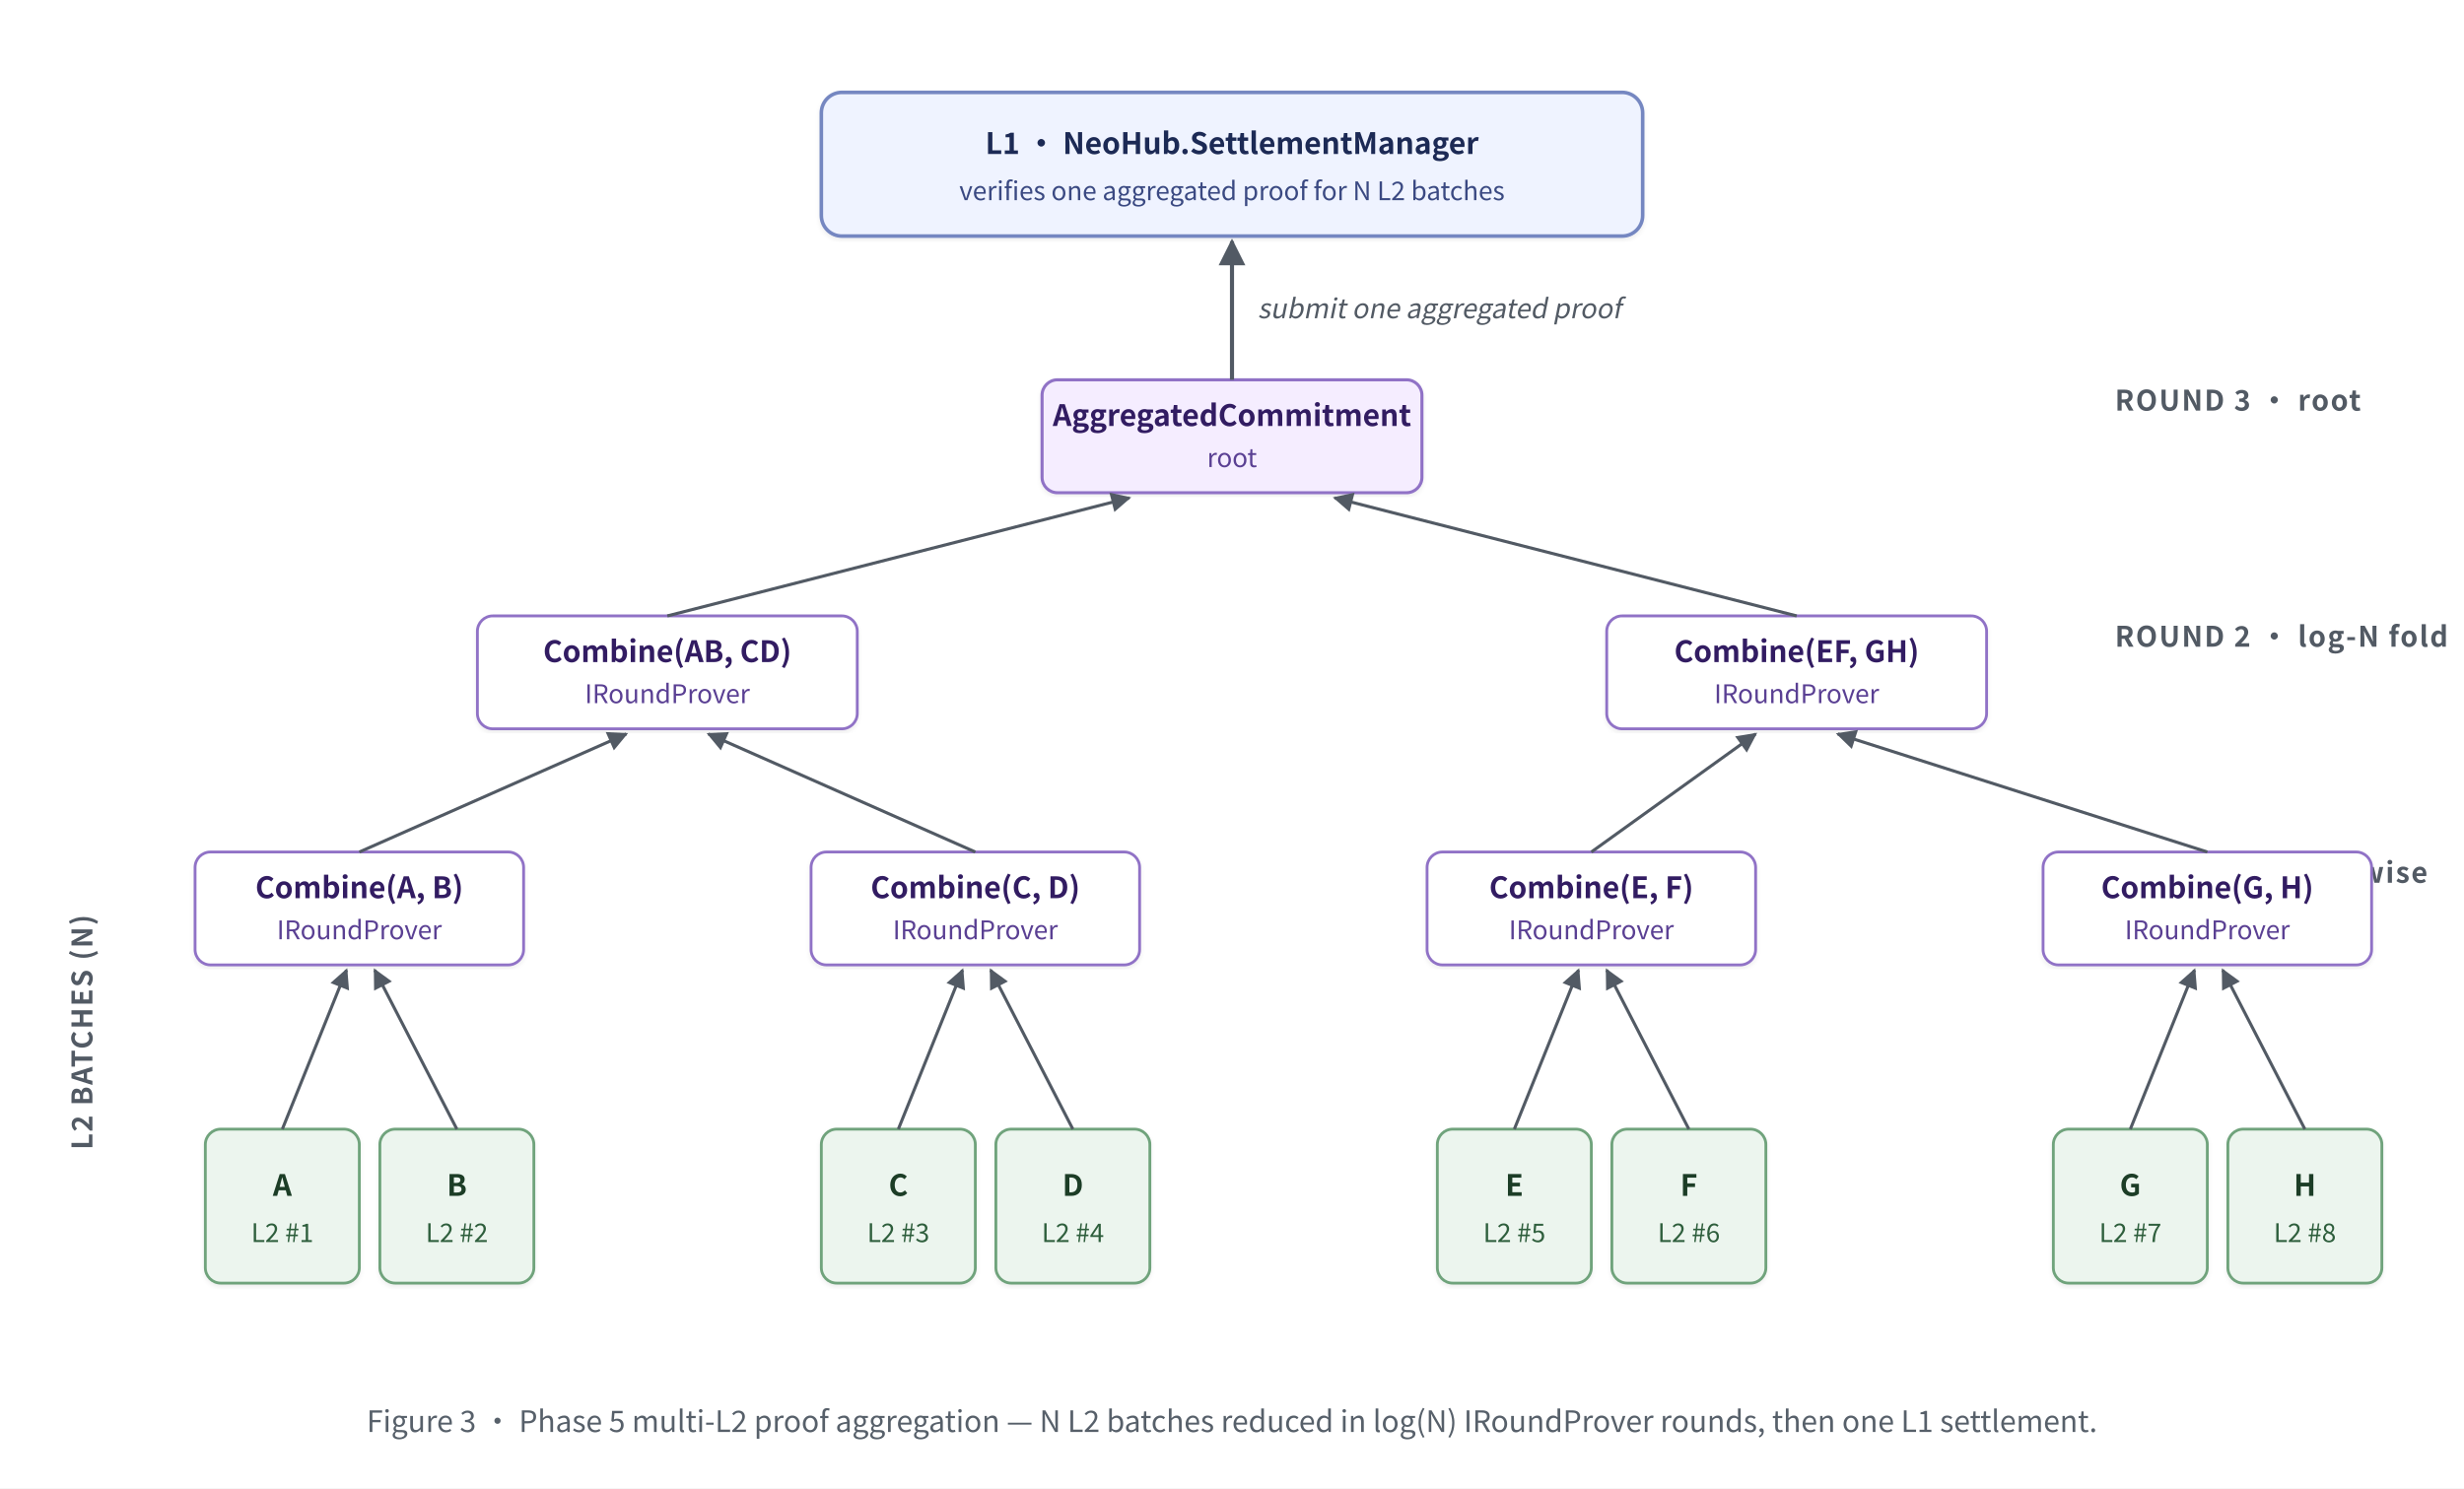
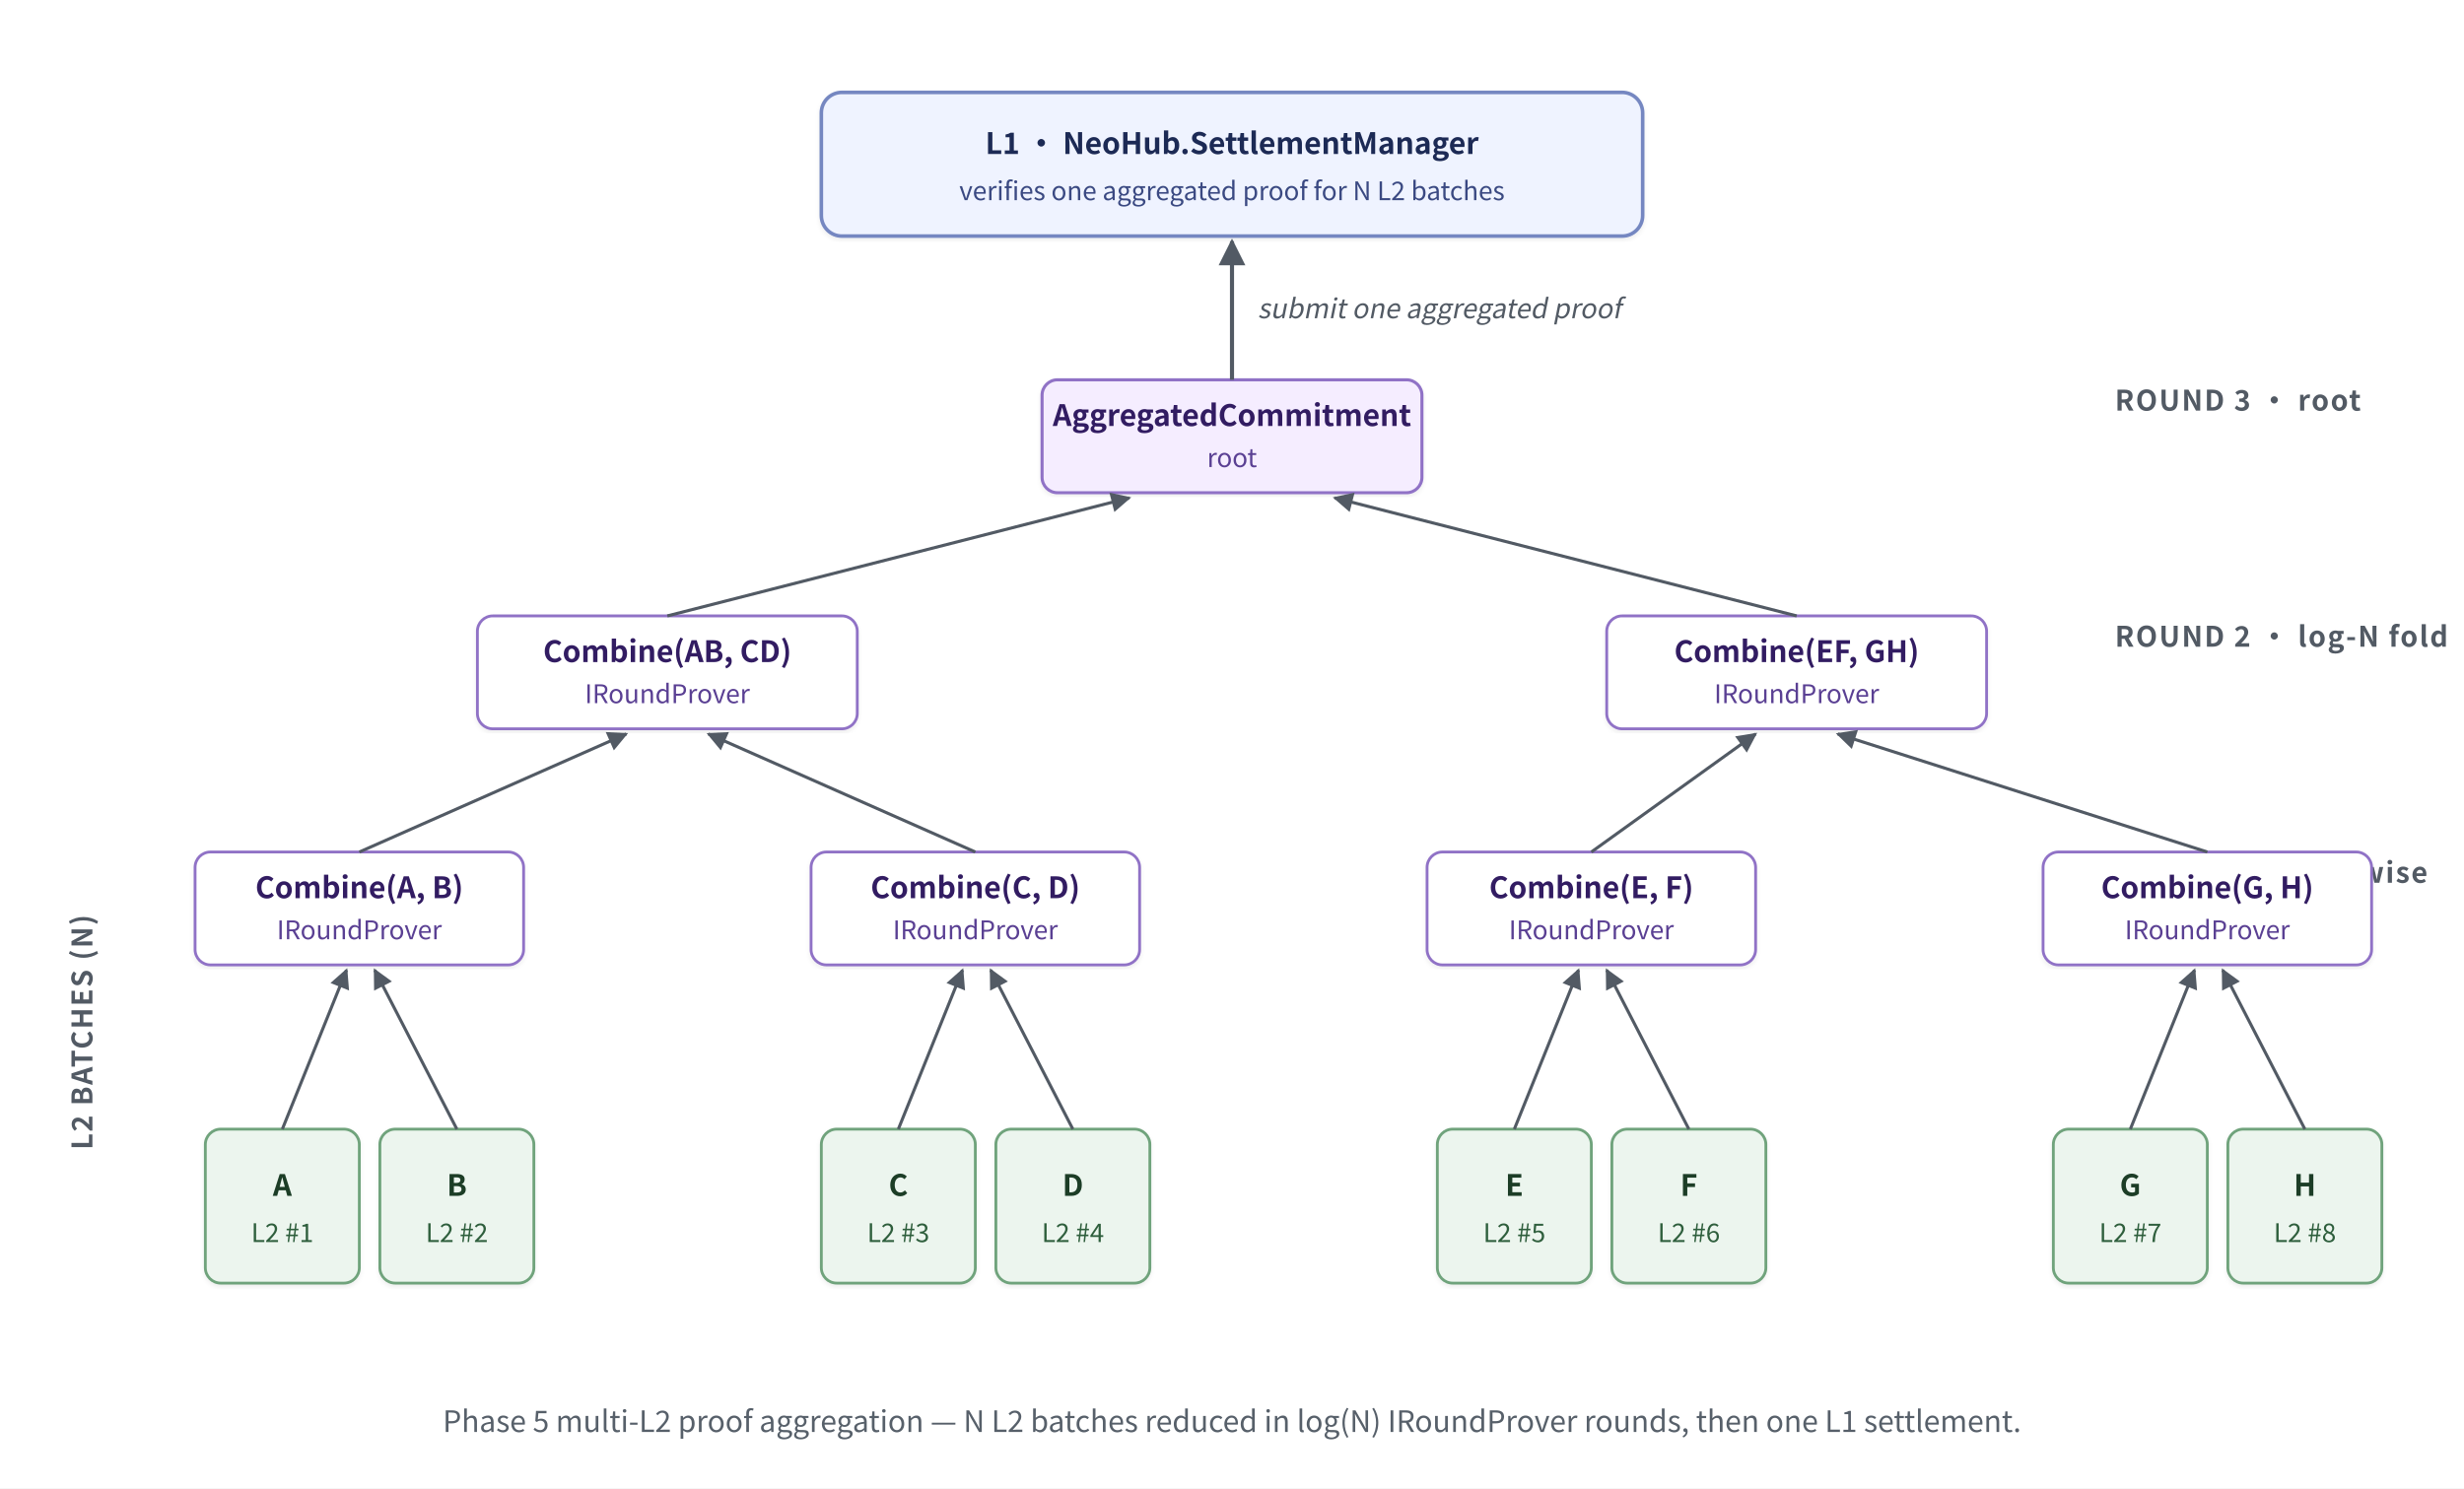
<svg xmlns="http://www.w3.org/2000/svg" viewBox="0 0 960 580" font-family="'Noto Sans CJK SC', -apple-system, BlinkMacSystemFont, 'Segoe UI', Helvetica, Arial, sans-serif" role="img" aria-labelledby="t3 d3">
  <defs>
    <marker id="ah3" viewBox="0 0 10 10" refX="9" refY="5" markerWidth="6.5" markerHeight="6.5" orient="auto">
      <path d="M0,0 L10,5 L0,10 Z" fill="#525a64" />
    </marker>
    <filter id="card3" x="-3%" y="-4%" width="106%" height="108%">
      <feDropShadow dx="0" dy="1" stdDeviation="0.9" flood-color="#000" flood-opacity="0.07" />
    </filter>
    <style>
      .node-title  { font-size: 11.5px; font-weight: 600; }
      .node-sub    { font-size: 10px; }
      .round-lbl   { font-size: 11px; font-weight: 700; letter-spacing: 0.6px; fill: #525a64; }
      .edge-lbl    { font-size: 10.5px; font-style: italic; fill: #525a64; }
      .caption     { font-size: 11.5px; fill: #57606a; }
    </style>
  </defs>
  <rect width="960" height="580" fill="#ffffff" />
  <g filter="url(#card3)">
    <rect x="320" y="36" width="320" height="56" rx="8" fill="#eff3ff" stroke="#7587c1" stroke-width="1.4" />
    <text x="480" y="60" text-anchor="middle" class="node-title" fill="#1e2a55">L1 · NeoHub.SettlementManager</text>
    <text x="480" y="78" text-anchor="middle" class="node-sub" fill="#3a4a82">verifies one aggregated proof for N L2 batches</text>
  </g>
  <text x="824" y="160" class="round-lbl">ROUND 3 · root</text>
  <g filter="url(#card3)">
    <rect x="406" y="148" width="148" height="44" rx="6" fill="#f5edff" stroke="#9072c6" stroke-width="1.2" />
    <text x="480" y="166" text-anchor="middle" class="node-title" fill="#321d62">AggregatedCommitment</text>
    <text x="480" y="182" text-anchor="middle" class="node-sub" fill="#5a3f93">root</text>
  </g>
  <text x="824" y="252" class="round-lbl">ROUND 2 · log-N fold</text>
  <g filter="url(#card3)">
    <rect x="186" y="240" width="148" height="44" rx="6" fill="#fff" stroke="#9072c6" stroke-width="1.1" />
    <text x="260" y="258" text-anchor="middle" class="node-title" fill="#321d62">Combine(AB, CD)</text>
    <text x="260" y="274" text-anchor="middle" class="node-sub" fill="#5a3f93">IRoundProver</text>
    <rect x="626" y="240" width="148" height="44" rx="6" fill="#fff" stroke="#9072c6" stroke-width="1.1" />
    <text x="700" y="258" text-anchor="middle" class="node-title" fill="#321d62">Combine(EF, GH)</text>
    <text x="700" y="274" text-anchor="middle" class="node-sub" fill="#5a3f93">IRoundProver</text>
  </g>
  <text x="824" y="344" class="round-lbl">ROUND 1 · pairwise</text>
  <g filter="url(#card3)">
    <rect x="76" y="332" width="128" height="44" rx="6" fill="#fff" stroke="#9072c6" stroke-width="1.1" />
    <text x="140" y="350" text-anchor="middle" class="node-title" fill="#321d62">Combine(A, B)</text>
    <text x="140" y="366" text-anchor="middle" class="node-sub" fill="#5a3f93">IRoundProver</text>
    <rect x="316" y="332" width="128" height="44" rx="6" fill="#fff" stroke="#9072c6" stroke-width="1.1" />
    <text x="380" y="350" text-anchor="middle" class="node-title" fill="#321d62">Combine(C, D)</text>
    <text x="380" y="366" text-anchor="middle" class="node-sub" fill="#5a3f93">IRoundProver</text>
    <rect x="556" y="332" width="128" height="44" rx="6" fill="#fff" stroke="#9072c6" stroke-width="1.1" />
    <text x="620" y="350" text-anchor="middle" class="node-title" fill="#321d62">Combine(E, F)</text>
    <text x="620" y="366" text-anchor="middle" class="node-sub" fill="#5a3f93">IRoundProver</text>
    <rect x="796" y="332" width="128" height="44" rx="6" fill="#fff" stroke="#9072c6" stroke-width="1.1" />
    <text x="860" y="350" text-anchor="middle" class="node-title" fill="#321d62">Combine(G, H)</text>
    <text x="860" y="366" text-anchor="middle" class="node-sub" fill="#5a3f93">IRoundProver</text>
  </g>
  <text x="36" y="448" class="round-lbl" transform="rotate(-90 36 448)">L2 BATCHES (N)</text>
  <g filter="url(#card3)">
    <rect x="80" y="440" width="60" height="60" rx="6" fill="#ecf5ee" stroke="#6fa37b" stroke-width="1.1" />
    <text x="110" y="466" text-anchor="middle" class="node-title" fill="#1c3d27">A</text>
    <text x="110" y="484" text-anchor="middle" class="node-sub" fill="#2f5e3c">L2 #1</text>
    <rect x="148" y="440" width="60" height="60" rx="6" fill="#ecf5ee" stroke="#6fa37b" stroke-width="1.1" />
    <text x="178" y="466" text-anchor="middle" class="node-title" fill="#1c3d27">B</text>
    <text x="178" y="484" text-anchor="middle" class="node-sub" fill="#2f5e3c">L2 #2</text>
    <rect x="320" y="440" width="60" height="60" rx="6" fill="#ecf5ee" stroke="#6fa37b" stroke-width="1.1" />
    <text x="350" y="466" text-anchor="middle" class="node-title" fill="#1c3d27">C</text>
    <text x="350" y="484" text-anchor="middle" class="node-sub" fill="#2f5e3c">L2 #3</text>
    <rect x="388" y="440" width="60" height="60" rx="6" fill="#ecf5ee" stroke="#6fa37b" stroke-width="1.1" />
    <text x="418" y="466" text-anchor="middle" class="node-title" fill="#1c3d27">D</text>
    <text x="418" y="484" text-anchor="middle" class="node-sub" fill="#2f5e3c">L2 #4</text>
    <rect x="560" y="440" width="60" height="60" rx="6" fill="#ecf5ee" stroke="#6fa37b" stroke-width="1.1" />
    <text x="590" y="466" text-anchor="middle" class="node-title" fill="#1c3d27">E</text>
    <text x="590" y="484" text-anchor="middle" class="node-sub" fill="#2f5e3c">L2 #5</text>
    <rect x="628" y="440" width="60" height="60" rx="6" fill="#ecf5ee" stroke="#6fa37b" stroke-width="1.1" />
    <text x="658" y="466" text-anchor="middle" class="node-title" fill="#1c3d27">F</text>
    <text x="658" y="484" text-anchor="middle" class="node-sub" fill="#2f5e3c">L2 #6</text>
    <rect x="800" y="440" width="60" height="60" rx="6" fill="#ecf5ee" stroke="#6fa37b" stroke-width="1.1" />
    <text x="830" y="466" text-anchor="middle" class="node-title" fill="#1c3d27">G</text>
    <text x="830" y="484" text-anchor="middle" class="node-sub" fill="#2f5e3c">L2 #7</text>
    <rect x="868" y="440" width="60" height="60" rx="6" fill="#ecf5ee" stroke="#6fa37b" stroke-width="1.1" />
    <text x="898" y="466" text-anchor="middle" class="node-title" fill="#1c3d27">H</text>
    <text x="898" y="484" text-anchor="middle" class="node-sub" fill="#2f5e3c">L2 #8</text>
  </g>
  <line x1="110" y1="440" x2="135" y2="378" stroke="#525a64" stroke-width="1.2" marker-end="url(#ah3)" />
  <line x1="178" y1="440" x2="146" y2="378" stroke="#525a64" stroke-width="1.2" marker-end="url(#ah3)" />
  <line x1="350" y1="440" x2="375" y2="378" stroke="#525a64" stroke-width="1.2" marker-end="url(#ah3)" />
  <line x1="418" y1="440" x2="386" y2="378" stroke="#525a64" stroke-width="1.2" marker-end="url(#ah3)" />
  <line x1="590" y1="440" x2="615" y2="378" stroke="#525a64" stroke-width="1.2" marker-end="url(#ah3)" />
  <line x1="658" y1="440" x2="626" y2="378" stroke="#525a64" stroke-width="1.2" marker-end="url(#ah3)" />
  <line x1="830" y1="440" x2="855" y2="378" stroke="#525a64" stroke-width="1.2" marker-end="url(#ah3)" />
  <line x1="898" y1="440" x2="866" y2="378" stroke="#525a64" stroke-width="1.2" marker-end="url(#ah3)" />
  <line x1="140" y1="332" x2="244" y2="286" stroke="#525a64" stroke-width="1.2" marker-end="url(#ah3)" />
  <line x1="380" y1="332" x2="276" y2="286" stroke="#525a64" stroke-width="1.2" marker-end="url(#ah3)" />
  <line x1="620" y1="332" x2="684" y2="286" stroke="#525a64" stroke-width="1.2" marker-end="url(#ah3)" />
  <line x1="860" y1="332" x2="716" y2="286" stroke="#525a64" stroke-width="1.2" marker-end="url(#ah3)" />
  <line x1="260" y1="240" x2="440" y2="194" stroke="#525a64" stroke-width="1.2" marker-end="url(#ah3)" />
  <line x1="700" y1="240" x2="520" y2="194" stroke="#525a64" stroke-width="1.2" marker-end="url(#ah3)" />
  <line x1="480" y1="148" x2="480" y2="94" stroke="#525a64" stroke-width="1.6" marker-end="url(#ah3)" />
  <text x="490" y="124" class="edge-lbl">submit one aggregated proof</text>
-   <text x="480" y="558" text-anchor="middle" class="caption">Figure 3 · Phase 5 multi-L2 proof aggregation — N L2 batches reduced in log(N) IRoundProver rounds, then one L1 settlement.</text>
+   <text x="480" y="558" text-anchor="middle" class="caption">Phase 5 multi-L2 proof aggregation — N L2 batches reduced in log(N) IRoundProver rounds, then one L1 settlement.</text>
</svg>
